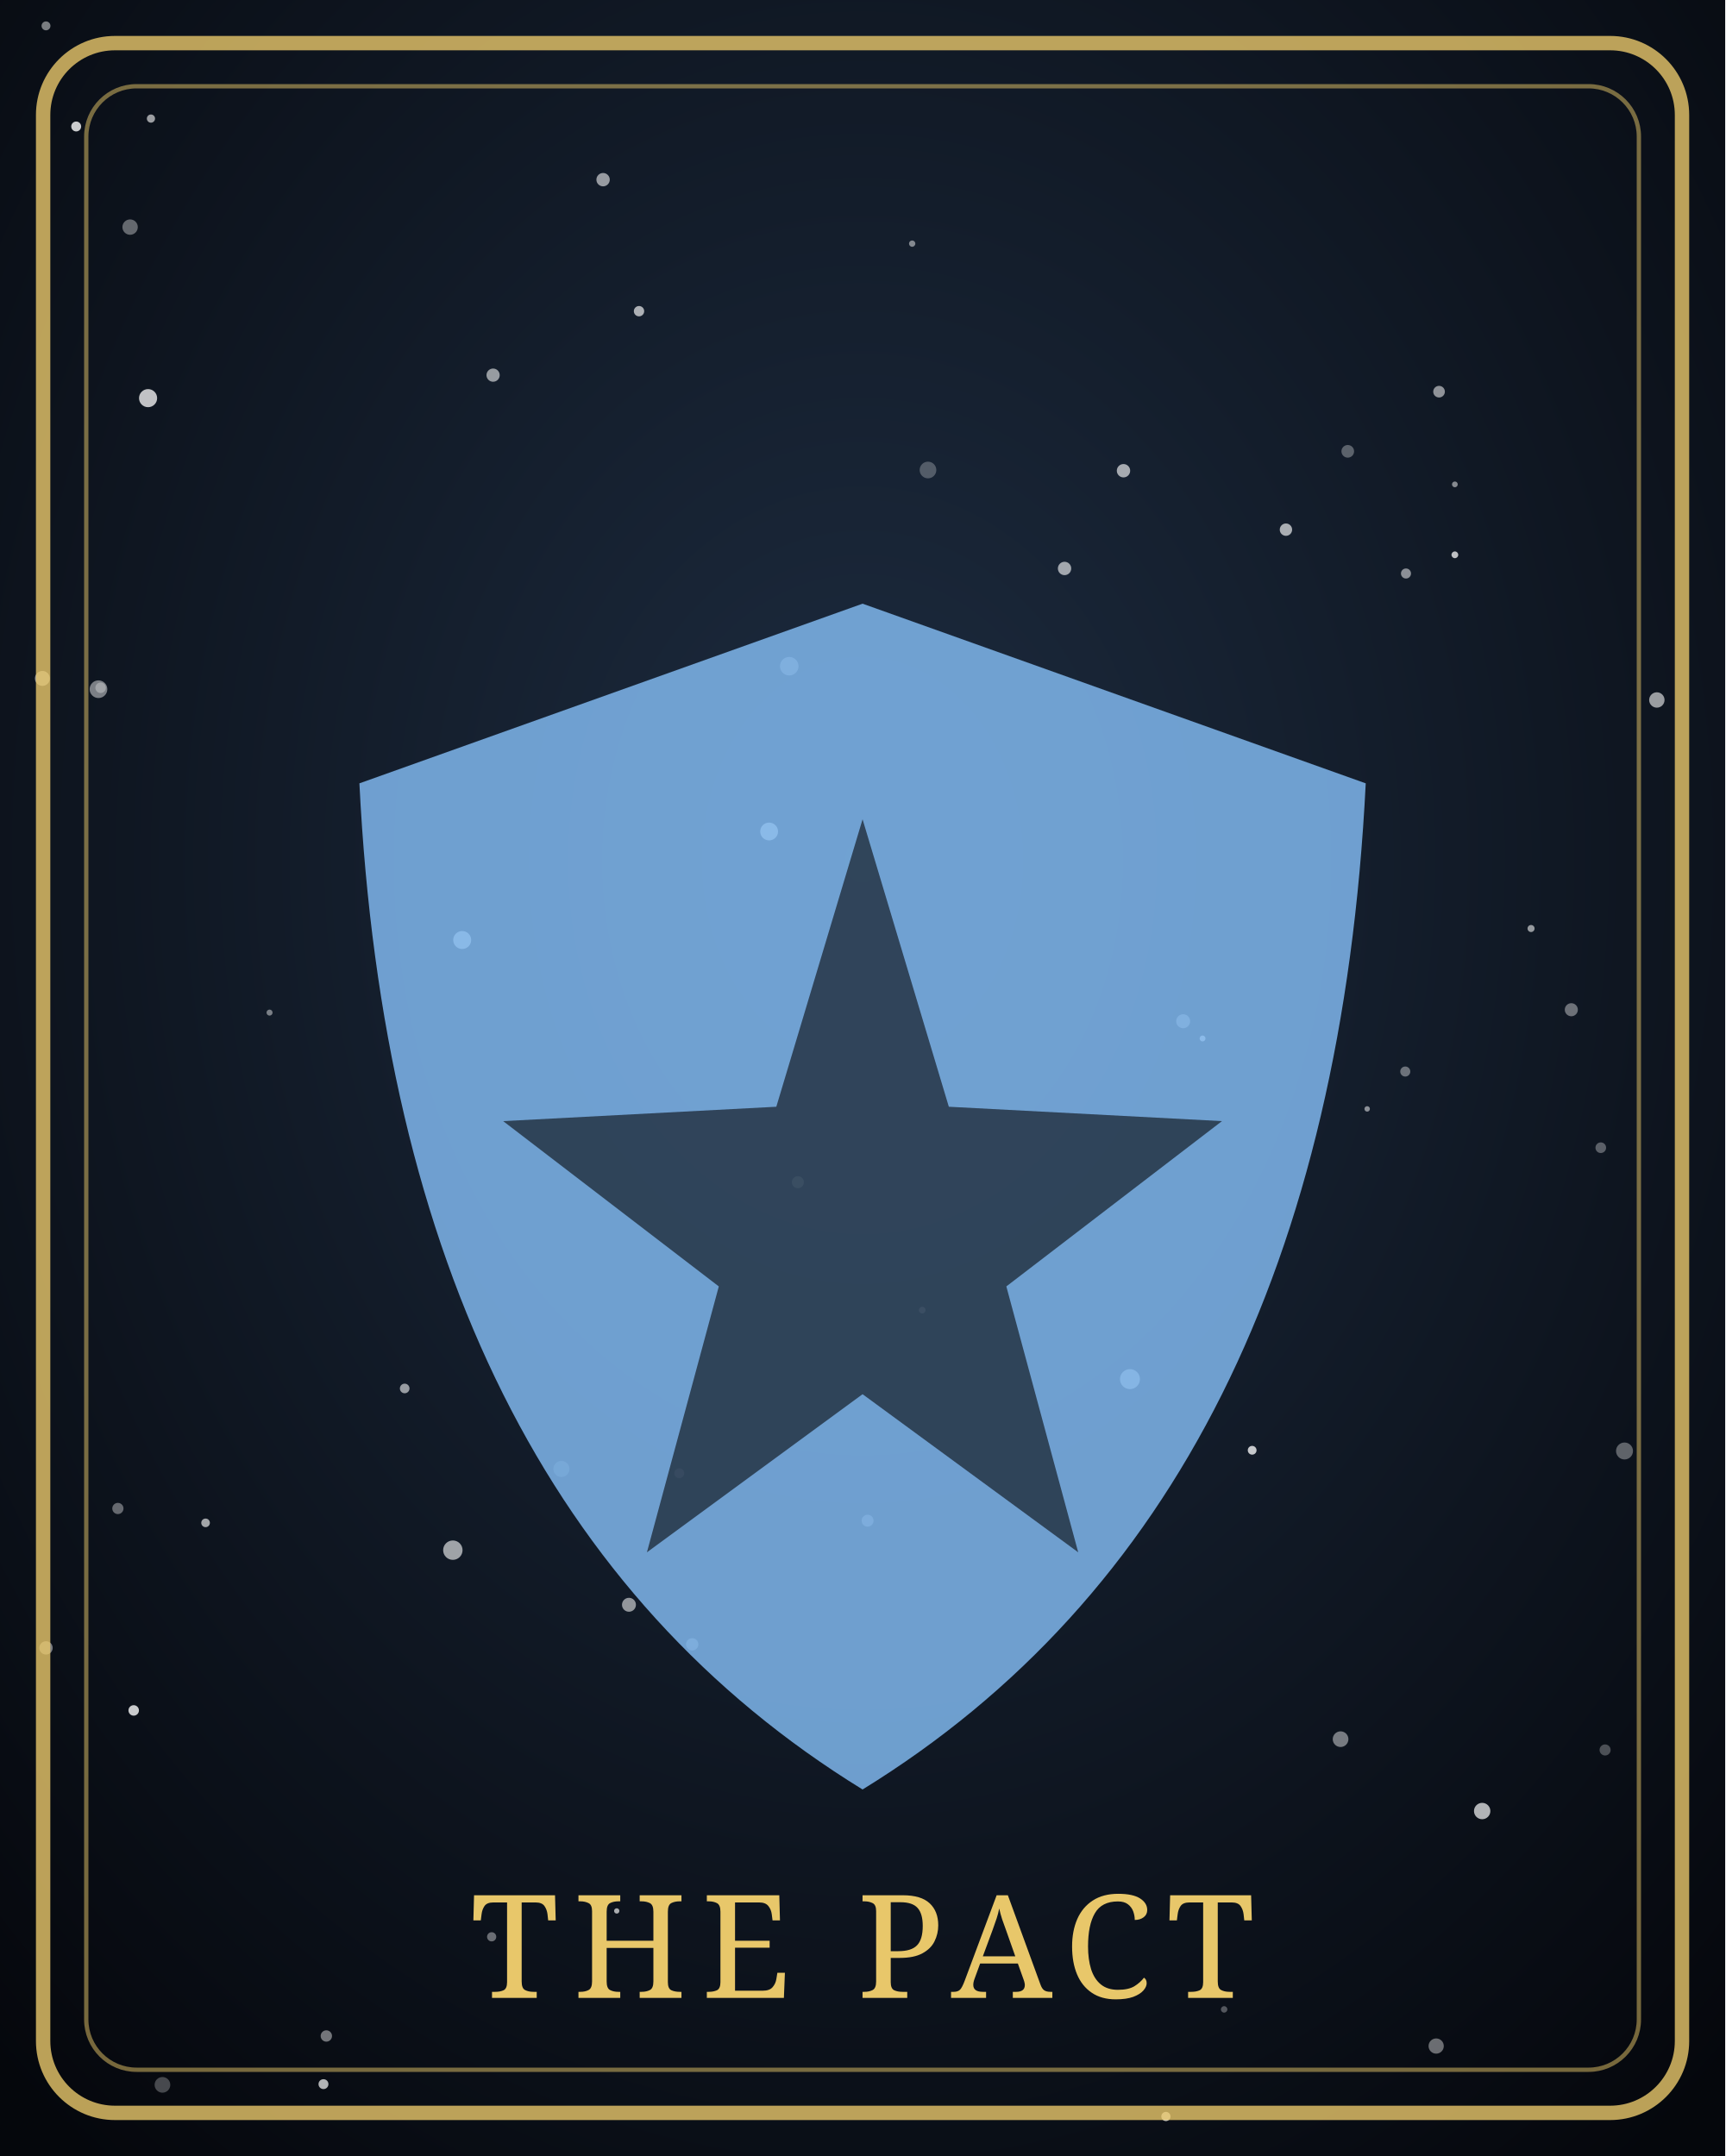
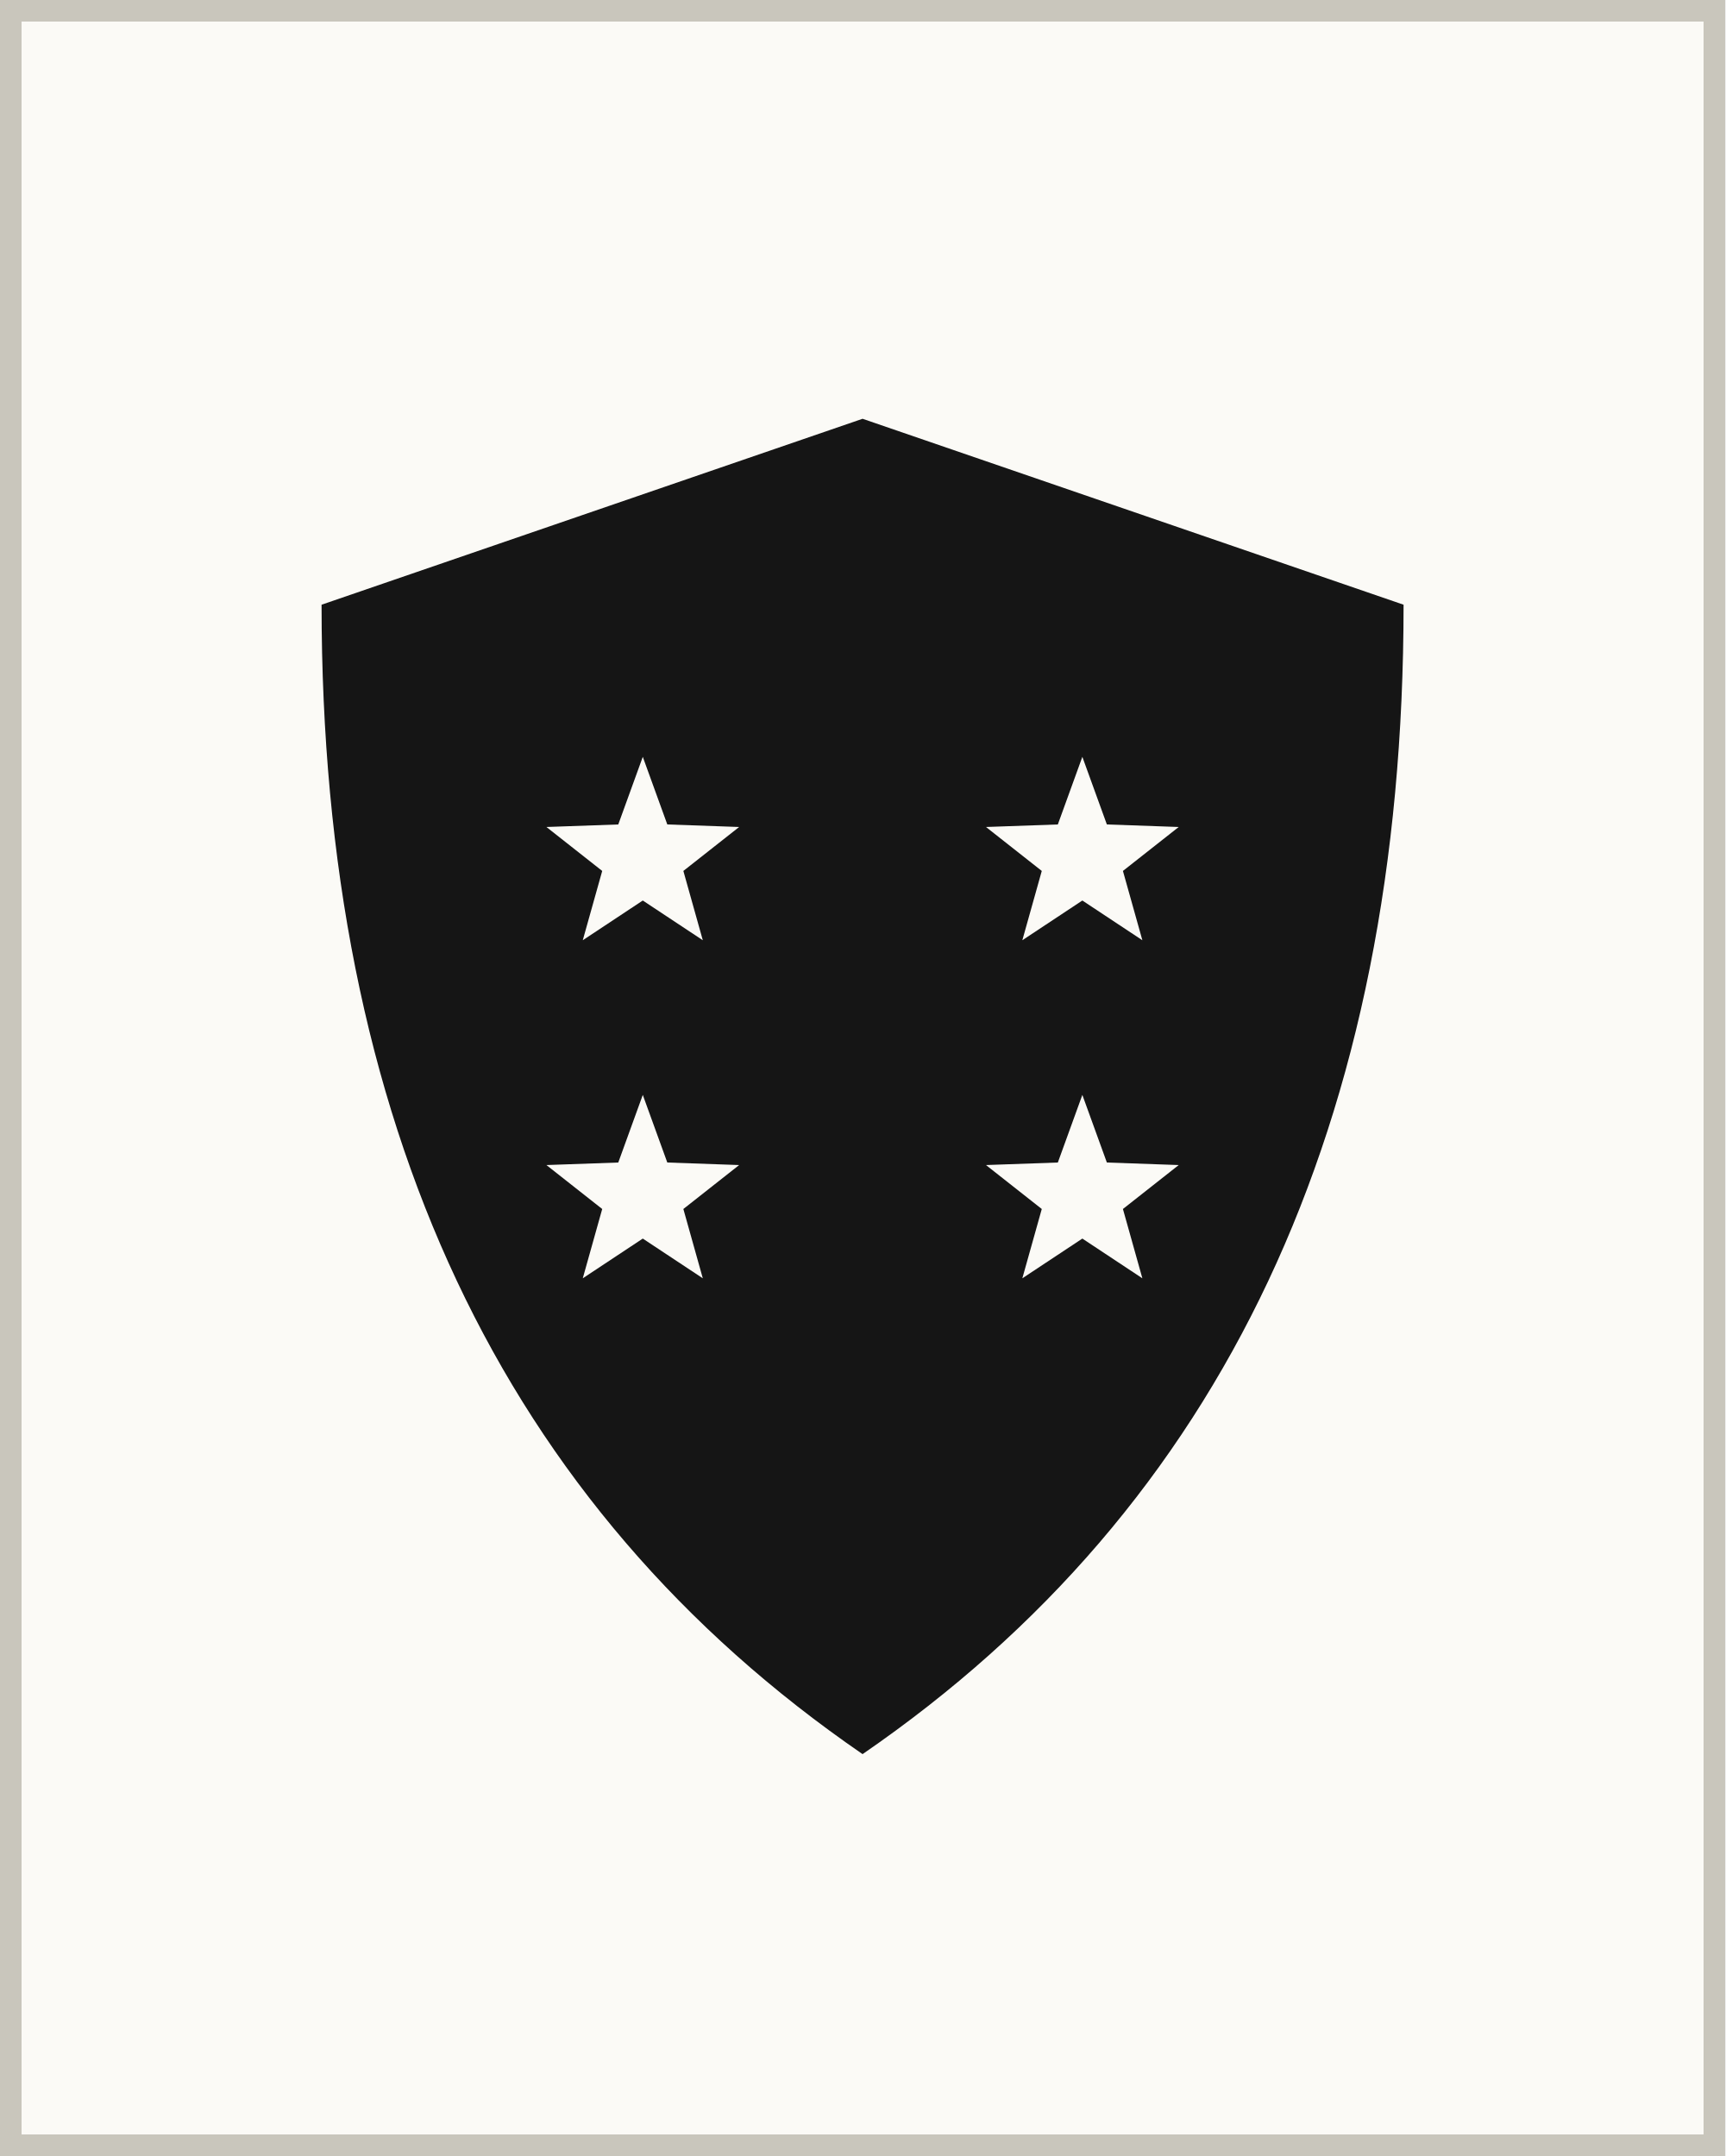
<svg xmlns="http://www.w3.org/2000/svg" viewBox="0 0 240 300" width="240" height="300">
-   <defs>
-     <radialGradient id="g" cx="50%" cy="40%" r="75%">
-       <stop offset="0" stop-color="#1d2c40" />
-       <stop offset="1" stop-color="#05070c" />
-     </radialGradient>
-     <radialGradient id="glow" cx="50%" cy="50%" r="50%">
-       <stop offset="0" stop-color="#fff" stop-opacity="0.9" />
-       <stop offset="1" stop-color="#fff" stop-opacity="0" />
-     </radialGradient>
-   </defs>
-   <rect width="240" height="300" fill="url(#g)" />
-   <circle cx="45.0" cy="290.0" r="0.69" fill="#fff" opacity="0.69" />
-   <circle cx="64.3" cy="130.8" r="1.25" fill="#fff" opacity="0.75" />
-   <circle cx="213.0" cy="129.2" r="0.49" fill="#fff" opacity="0.56" />
-   <circle cx="21.0" cy="16.5" r="0.57" fill="#fff" opacity="0.59" />
-   <circle cx="164.6" cy="142.1" r="0.97" fill="#fff" opacity="0.48" />
-   <circle cx="218.6" cy="140.5" r="0.91" fill="#fff" opacity="0.39" />
-   <circle cx="96.3" cy="228.8" r="0.86" fill="#fff" opacity="0.40" />
-   <circle cx="45.4" cy="283.3" r="0.79" fill="#fff" opacity="0.43" />
-   <circle cx="120.7" cy="211.6" r="0.83" fill="#fff" opacity="0.39" />
-   <circle cx="83.9" cy="25.0" r="0.93" fill="#fff" opacity="0.56" />
-   <circle cx="202.4" cy="77.2" r="0.47" fill="#fff" opacity="0.73" />
-   <circle cx="187.5" cy="62.8" r="0.88" fill="#fff" opacity="0.31" />
-   <circle cx="167.3" cy="144.5" r="0.41" fill="#fff" opacity="0.79" />
-   <circle cx="162.2" cy="294.5" r="0.64" fill="#fff" opacity="0.76" />
-   <circle cx="148.1" cy="79.1" r="0.93" fill="#fff" opacity="0.60" />
-   <circle cx="18.6" cy="238.0" r="0.73" fill="#fff" opacity="0.78" />
-   <circle cx="199.8" cy="284.7" r="1.06" fill="#fff" opacity="0.40" />
-   <circle cx="230.5" cy="97.4" r="1.07" fill="#fff" opacity="0.58" />
-   <circle cx="190.2" cy="154.3" r="0.38" fill="#fff" opacity="0.51" />
-   <circle cx="68.4" cy="269.5" r="0.64" fill="#fff" opacity="0.39" />
-   <circle cx="13.7" cy="95.9" r="1.23" fill="#fff" opacity="0.45" />
-   <circle cx="178.9" cy="73.7" r="0.86" fill="#fff" opacity="0.64" />
-   <circle cx="200.2" cy="54.5" r="0.81" fill="#fff" opacity="0.53" />
-   <circle cx="107.0" cy="115.7" r="1.24" fill="#fff" opacity="0.77" />
-   <circle cx="20.6" cy="55.4" r="1.26" fill="#fff" opacity="0.74" />
-   <circle cx="156.3" cy="65.5" r="0.93" fill="#fff" opacity="0.62" />
-   <circle cx="5.9" cy="94.4" r="1.04" fill="#fff" opacity="0.55" />
-   <circle cx="28.6" cy="211.9" r="0.60" fill="#fff" opacity="0.62" />
-   <circle cx="126.9" cy="33.9" r="0.44" fill="#fff" opacity="0.47" />
-   <circle cx="128.3" cy="182.3" r="0.46" fill="#fff" opacity="0.79" />
-   <circle cx="87.5" cy="223.3" r="0.97" fill="#fff" opacity="0.54" />
-   <circle cx="202.4" cy="67.4" r="0.40" fill="#fff" opacity="0.49" />
-   <circle cx="6.4" cy="3.6" r="0.62" fill="#fff" opacity="0.46" />
-   <circle cx="170.3" cy="279.6" r="0.45" fill="#fff" opacity="0.30" />
-   <circle cx="129.1" cy="65.4" r="1.16" fill="#fff" opacity="0.26" />
-   <circle cx="68.6" cy="52.2" r="0.92" fill="#fff" opacity="0.56" />
-   <circle cx="6.4" cy="229.3" r="0.93" fill="#fff" opacity="0.45" />
-   <circle cx="226.0" cy="201.9" r="1.18" fill="#fff" opacity="0.34" />
-   <circle cx="195.6" cy="79.8" r="0.70" fill="#fff" opacity="0.51" />
-   <circle cx="174.2" cy="201.8" r="0.61" fill="#fff" opacity="0.76" />
-   <circle cx="63.0" cy="215.7" r="1.35" fill="#fff" opacity="0.60" />
-   <circle cx="18.1" cy="31.6" r="1.07" fill="#fff" opacity="0.36" />
-   <circle cx="157.2" cy="191.9" r="1.39" fill="#fff" opacity="0.64" />
-   <circle cx="111.0" cy="164.5" r="0.84" fill="#fff" opacity="0.74" />
-   <circle cx="56.3" cy="193.2" r="0.67" fill="#fff" opacity="0.57" />
-   <circle cx="206.2" cy="252.0" r="1.14" fill="#fff" opacity="0.68" />
-   <circle cx="109.8" cy="92.7" r="1.29" fill="#fff" opacity="0.44" />
-   <circle cx="14.0" cy="95.7" r="0.73" fill="#fff" opacity="0.29" />
-   <circle cx="195.5" cy="149.1" r="0.70" fill="#fff" opacity="0.38" />
-   <circle cx="94.5" cy="205.0" r="0.69" fill="#fff" opacity="0.51" />
-   <circle cx="22.6" cy="290.1" r="1.09" fill="#fff" opacity="0.26" />
-   <circle cx="186.5" cy="242.0" r="1.09" fill="#fff" opacity="0.44" />
-   <circle cx="85.8" cy="265.9" r="0.37" fill="#fff" opacity="0.65" />
-   <circle cx="223.3" cy="243.5" r="0.77" fill="#fff" opacity="0.27" />
-   <circle cx="88.9" cy="43.3" r="0.72" fill="#fff" opacity="0.65" />
-   <circle cx="37.5" cy="140.9" r="0.42" fill="#fff" opacity="0.44" />
-   <circle cx="16.4" cy="209.9" r="0.78" fill="#fff" opacity="0.37" />
-   <circle cx="10.6" cy="17.6" r="0.69" fill="#fff" opacity="0.79" />
-   <circle cx="78.1" cy="204.4" r="1.12" fill="#fff" opacity="0.25" />
-   <circle cx="222.7" cy="159.7" r="0.74" fill="#fff" opacity="0.32" />
-   <path d="M 120.0 84 L 190.0 109 Q 185.0 209.0 120.0 249.0 Q 55.0 209.0 50.0 109 Z" fill="#7fb6ec" opacity="0.85" />
-   <path d="M 120.0 114 L 132.0 154.0 L 170.0 156.0 L 140.0 179.0 L 150.0 216.0 L 120.0 194.0 L 90.0 216.0 L 100.0 179.0 L 70.0 156.0 L 108.0 154.0 Z" fill="#05060a" opacity="0.6" />
-   <rect x="6" y="6" width="228" height="288" rx="10" fill="none" stroke="#e8c76a" stroke-width="2" opacity="0.8" />
-   <rect x="12" y="12" width="216" height="276" rx="7" fill="none" stroke="#e8c76a" stroke-width="0.6" opacity="0.5" />
-   <text x="120.0" y="278" text-anchor="middle" font-family="Georgia, serif" font-size="20" letter-spacing="2" fill="#e8c76a">THE PACT</text>
+   <rect width="240" height="300" fill="#fbfaf6" />
+   <g transform="translate(2.4 32.4) scale(1.176)" fill="#151515" color="#151515" style="--paper:#fbfaf6">
+     <path d="M100 22 L164 44 Q164 136 100 180 Q36 136 36 44 Z" />
+     <g fill="#fbfaf6">
+       <polygon points="74.0,62.0 76.9,70.0 85.4,70.3 78.8,75.5 81.1,83.7 74.0,79.0 66.9,83.7 69.2,75.5 62.6,70.3 71.1,70.0" />
+       <polygon points="126.0,62.0 128.9,70.0 137.4,70.3 130.8,75.5 133.1,83.7 126.0,79.0 118.9,83.7 121.2,75.5 114.6,70.3 123.1,70.0" />
+       <polygon points="74.0,102.0 76.9,110.0 85.4,110.3 78.8,115.5 81.1,123.7 74.0,119.0 66.9,123.7 69.2,115.5 62.6,110.3 71.1,110.0" />
+       <polygon points="126.0,102.0 128.9,110.0 137.4,110.3 130.8,115.5 133.1,123.7 126.0,119.0 118.9,123.7 121.2,115.5 114.6,110.3 123.1,110.0" />
+     </g>
+   </g>
+   <rect x="1.5" y="1.5" width="237" height="297" fill="none" stroke="#c9c6bc" stroke-width="3" />
</svg>
